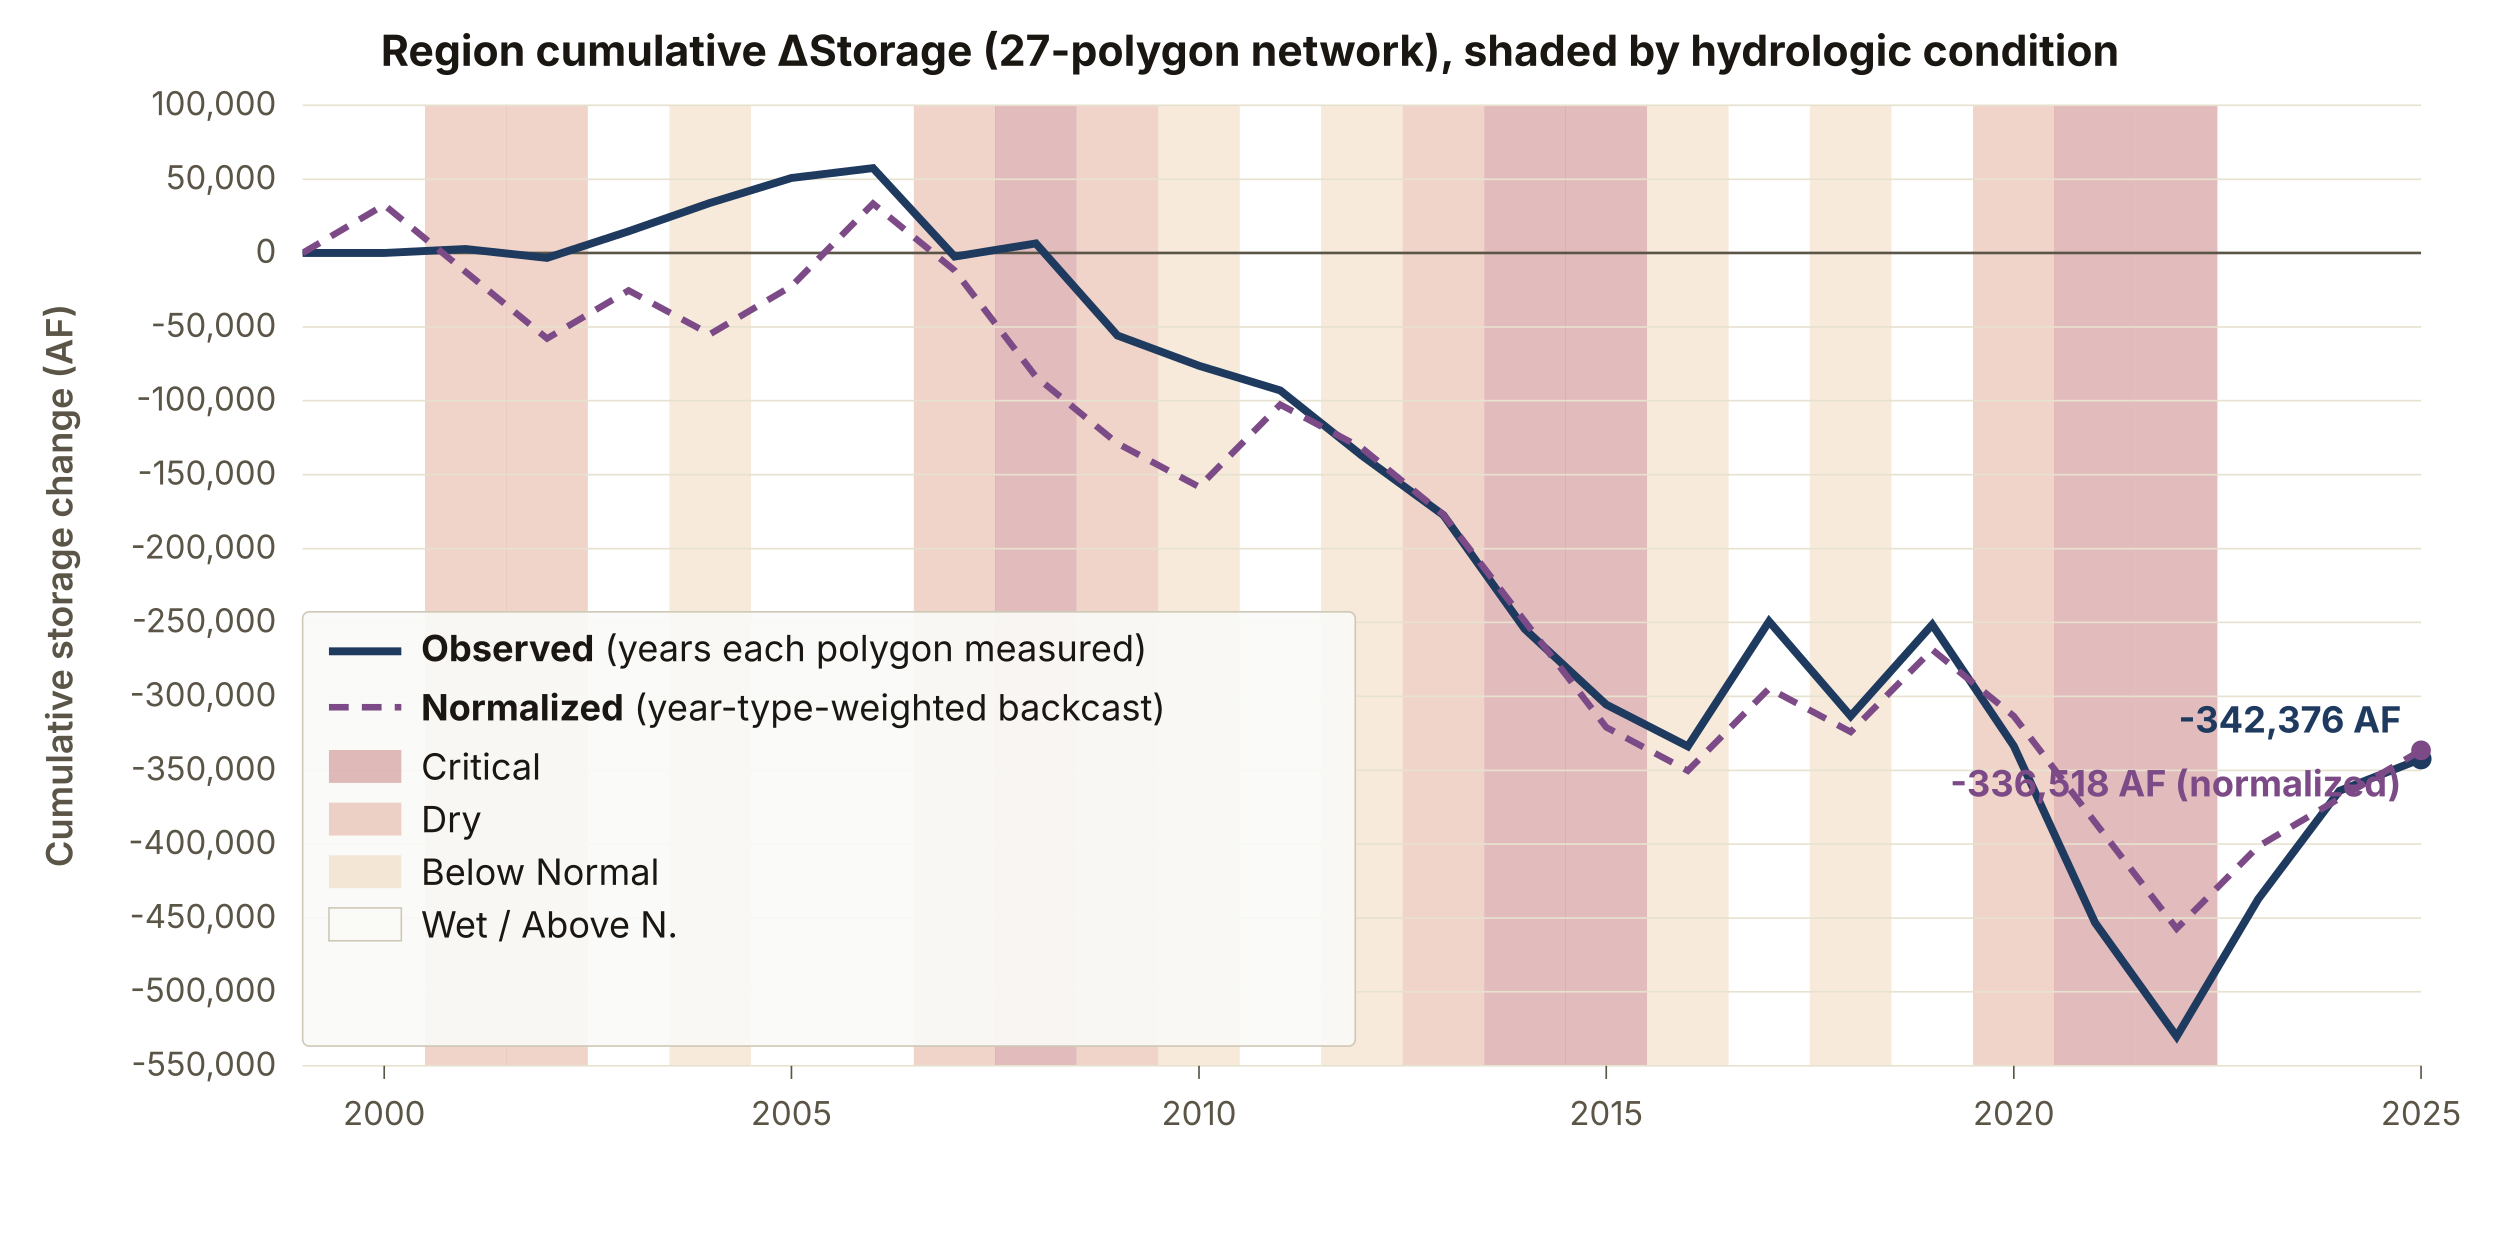
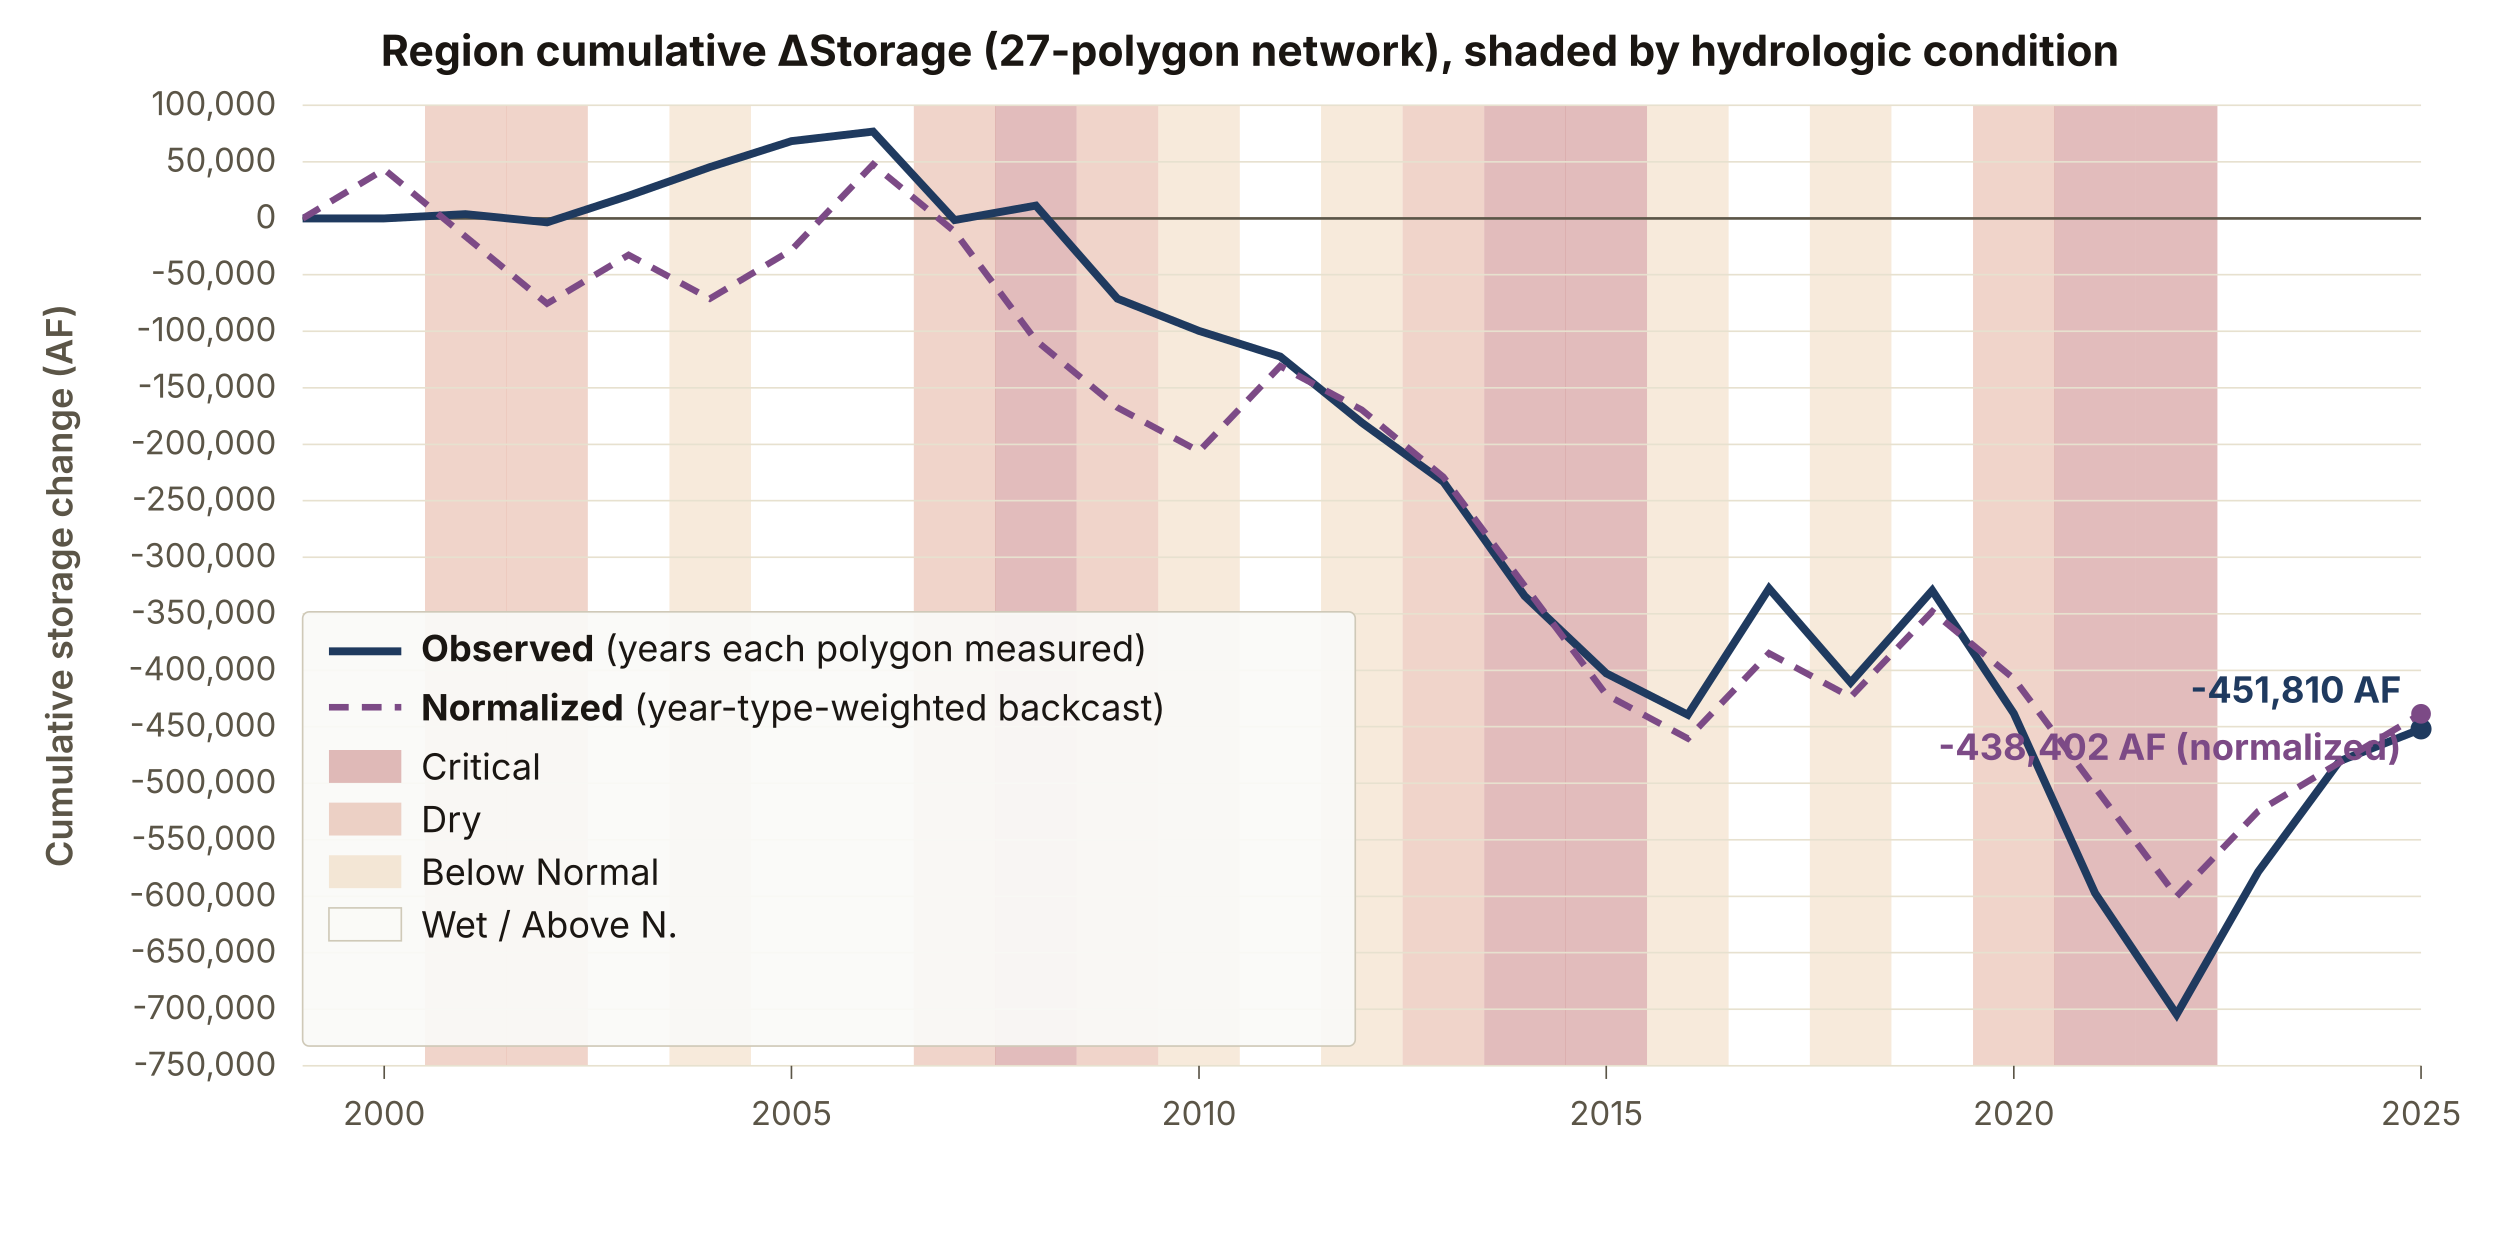
<svg xmlns="http://www.w3.org/2000/svg" viewBox="0 0 760 380" style="background:#fafaf7;font-family:'Inter',ui-sans-serif,system-ui;width:100%;height:auto;display:block;">
  <defs>
    <clipPath id="ts-clip">
      <rect x="92" y="32" width="644" height="292" />
    </clipPath>
  </defs>
  <text x="380.0" y="20" text-anchor="middle" font-size="13" font-weight="700" fill="#1a1612">Region cumulative ΔStorage (27-polygon network), shaded by hydrologic condition</text>
  <rect x="129.2" y="32" width="24.8" height="292" fill="#c75a35" fill-opacity="0.26" />
  <rect x="153.9" y="32" width="24.8" height="292" fill="#c75a35" fill-opacity="0.26" />
  <rect x="203.5" y="32" width="24.8" height="292" fill="#d99a4f" fill-opacity="0.2" />
  <rect x="277.8" y="32" width="24.8" height="292" fill="#c75a35" fill-opacity="0.26" />
  <rect x="302.5" y="32" width="24.8" height="292" fill="#a32d2d" fill-opacity="0.32" />
  <rect x="327.3" y="32" width="24.8" height="292" fill="#c75a35" fill-opacity="0.26" />
  <rect x="352.1" y="32" width="24.8" height="292" fill="#d99a4f" fill-opacity="0.2" />
  <rect x="401.6" y="32" width="24.8" height="292" fill="#d99a4f" fill-opacity="0.2" />
  <rect x="426.4" y="32" width="24.8" height="292" fill="#c75a35" fill-opacity="0.26" />
  <rect x="451.2" y="32" width="24.8" height="292" fill="#a32d2d" fill-opacity="0.32" />
  <rect x="475.9" y="32" width="24.8" height="292" fill="#a32d2d" fill-opacity="0.32" />
  <rect x="500.7" y="32" width="24.8" height="292" fill="#d99a4f" fill-opacity="0.2" />
  <rect x="550.2" y="32" width="24.8" height="292" fill="#d99a4f" fill-opacity="0.2" />
  <rect x="599.8" y="32" width="24.8" height="292" fill="#c75a35" fill-opacity="0.26" />
  <rect x="624.5" y="32" width="24.8" height="292" fill="#a32d2d" fill-opacity="0.32" />
  <rect x="649.3" y="32" width="24.8" height="292" fill="#a32d2d" fill-opacity="0.32" />
  <line x1="92" y1="324.0" x2="736" y2="324.0" stroke="#e7e1cf" stroke-width="0.5" />
-   <text x="84" y="327.0" text-anchor="end" font-size="10" fill="#5b5547">-550,000</text>
-   <line x1="92" y1="301.5" x2="736" y2="301.5" stroke="#e7e1cf" stroke-width="0.5" />
-   <text x="84" y="304.5" text-anchor="end" font-size="10" fill="#5b5547">-500,000</text>
-   <line x1="92" y1="279.1" x2="736" y2="279.1" stroke="#e7e1cf" stroke-width="0.5" />
-   <text x="84" y="282.1" text-anchor="end" font-size="10" fill="#5b5547">-450,000</text>
-   <line x1="92" y1="256.6" x2="736" y2="256.6" stroke="#e7e1cf" stroke-width="0.5" />
-   <text x="84" y="259.6" text-anchor="end" font-size="10" fill="#5b5547">-400,000</text>
-   <line x1="92" y1="234.2" x2="736" y2="234.2" stroke="#e7e1cf" stroke-width="0.5" />
-   <text x="84" y="237.2" text-anchor="end" font-size="10" fill="#5b5547">-350,000</text>
-   <line x1="92" y1="211.7" x2="736" y2="211.7" stroke="#e7e1cf" stroke-width="0.5" />
-   <text x="84" y="214.7" text-anchor="end" font-size="10" fill="#5b5547">-300,000</text>
-   <line x1="92" y1="189.2" x2="736" y2="189.2" stroke="#e7e1cf" stroke-width="0.5" />
-   <text x="84" y="192.2" text-anchor="end" font-size="10" fill="#5b5547">-250,000</text>
-   <line x1="92" y1="166.8" x2="736" y2="166.8" stroke="#e7e1cf" stroke-width="0.5" />
-   <text x="84" y="169.8" text-anchor="end" font-size="10" fill="#5b5547">-200,000</text>
-   <line x1="92" y1="144.3" x2="736" y2="144.3" stroke="#e7e1cf" stroke-width="0.5" />
-   <text x="84" y="147.3" text-anchor="end" font-size="10" fill="#5b5547">-150,000</text>
-   <line x1="92" y1="121.8" x2="736" y2="121.8" stroke="#e7e1cf" stroke-width="0.5" />
-   <text x="84" y="124.8" text-anchor="end" font-size="10" fill="#5b5547">-100,000</text>
-   <line x1="92" y1="99.4" x2="736" y2="99.4" stroke="#e7e1cf" stroke-width="0.5" />
-   <text x="84" y="102.4" text-anchor="end" font-size="10" fill="#5b5547">-50,000</text>
-   <line x1="92" y1="76.9" x2="736" y2="76.9" stroke="#e7e1cf" stroke-width="0.5" />
-   <text x="84" y="79.9" text-anchor="end" font-size="10" fill="#5b5547">0</text>
-   <line x1="92" y1="54.5" x2="736" y2="54.5" stroke="#e7e1cf" stroke-width="0.5" />
-   <text x="84" y="57.5" text-anchor="end" font-size="10" fill="#5b5547">50,000</text>
+   <text x="84" y="327.0" text-anchor="end" font-size="10" fill="#5b5547">-750,000</text>
+   <line x1="92" y1="306.8" x2="736" y2="306.8" stroke="#e7e1cf" stroke-width="0.5" />
+   <text x="84" y="309.8" text-anchor="end" font-size="10" fill="#5b5547">-700,000</text>
+   <line x1="92" y1="289.6" x2="736" y2="289.6" stroke="#e7e1cf" stroke-width="0.5" />
+   <text x="84" y="292.6" text-anchor="end" font-size="10" fill="#5b5547">-650,000</text>
+   <line x1="92" y1="272.5" x2="736" y2="272.5" stroke="#e7e1cf" stroke-width="0.5" />
+   <text x="84" y="275.5" text-anchor="end" font-size="10" fill="#5b5547">-600,000</text>
+   <line x1="92" y1="255.3" x2="736" y2="255.3" stroke="#e7e1cf" stroke-width="0.5" />
+   <text x="84" y="258.3" text-anchor="end" font-size="10" fill="#5b5547">-550,000</text>
+   <line x1="92" y1="238.1" x2="736" y2="238.1" stroke="#e7e1cf" stroke-width="0.5" />
+   <text x="84" y="241.1" text-anchor="end" font-size="10" fill="#5b5547">-500,000</text>
+   <line x1="92" y1="220.9" x2="736" y2="220.9" stroke="#e7e1cf" stroke-width="0.5" />
+   <text x="84" y="223.9" text-anchor="end" font-size="10" fill="#5b5547">-450,000</text>
+   <line x1="92" y1="203.8" x2="736" y2="203.8" stroke="#e7e1cf" stroke-width="0.5" />
+   <text x="84" y="206.8" text-anchor="end" font-size="10" fill="#5b5547">-400,000</text>
+   <line x1="92" y1="186.6" x2="736" y2="186.6" stroke="#e7e1cf" stroke-width="0.5" />
+   <text x="84" y="189.6" text-anchor="end" font-size="10" fill="#5b5547">-350,000</text>
+   <line x1="92" y1="169.4" x2="736" y2="169.4" stroke="#e7e1cf" stroke-width="0.5" />
+   <text x="84" y="172.4" text-anchor="end" font-size="10" fill="#5b5547">-300,000</text>
+   <line x1="92" y1="152.2" x2="736" y2="152.2" stroke="#e7e1cf" stroke-width="0.5" />
+   <text x="84" y="155.2" text-anchor="end" font-size="10" fill="#5b5547">-250,000</text>
+   <line x1="92" y1="135.1" x2="736" y2="135.1" stroke="#e7e1cf" stroke-width="0.5" />
+   <text x="84" y="138.1" text-anchor="end" font-size="10" fill="#5b5547">-200,000</text>
+   <line x1="92" y1="117.9" x2="736" y2="117.9" stroke="#e7e1cf" stroke-width="0.5" />
+   <text x="84" y="120.9" text-anchor="end" font-size="10" fill="#5b5547">-150,000</text>
+   <line x1="92" y1="100.7" x2="736" y2="100.7" stroke="#e7e1cf" stroke-width="0.5" />
+   <text x="84" y="103.7" text-anchor="end" font-size="10" fill="#5b5547">-100,000</text>
+   <line x1="92" y1="83.5" x2="736" y2="83.5" stroke="#e7e1cf" stroke-width="0.5" />
+   <text x="84" y="86.5" text-anchor="end" font-size="10" fill="#5b5547">-50,000</text>
+   <line x1="92" y1="66.4" x2="736" y2="66.4" stroke="#e7e1cf" stroke-width="0.5" />
+   <text x="84" y="69.4" text-anchor="end" font-size="10" fill="#5b5547">0</text>
+   <line x1="92" y1="49.2" x2="736" y2="49.2" stroke="#e7e1cf" stroke-width="0.5" />
+   <text x="84" y="52.2" text-anchor="end" font-size="10" fill="#5b5547">50,000</text>
  <line x1="92" y1="32.0" x2="736" y2="32.0" stroke="#e7e1cf" stroke-width="0.5" />
  <text x="84" y="35.0" text-anchor="end" font-size="10" fill="#5b5547">100,000</text>
-   <line x1="92" y1="76.9" x2="736" y2="76.9" stroke="#5b5547" stroke-width="0.8" />
+   <line x1="92" y1="66.4" x2="736" y2="66.4" stroke="#5b5547" stroke-width="0.8" />
  <line x1="116.8" y1="324" x2="116.8" y2="328" stroke="#5b5547" stroke-width="0.5" />
  <text x="116.8" y="342" text-anchor="middle" font-size="10" fill="#5b5547">2000</text>
  <line x1="240.6" y1="324" x2="240.6" y2="328" stroke="#5b5547" stroke-width="0.5" />
  <text x="240.6" y="342" text-anchor="middle" font-size="10" fill="#5b5547">2005</text>
  <line x1="364.5" y1="324" x2="364.5" y2="328" stroke="#5b5547" stroke-width="0.5" />
  <text x="364.5" y="342" text-anchor="middle" font-size="10" fill="#5b5547">2010</text>
  <line x1="488.3" y1="324" x2="488.3" y2="328" stroke="#5b5547" stroke-width="0.5" />
  <text x="488.3" y="342" text-anchor="middle" font-size="10" fill="#5b5547">2015</text>
  <line x1="612.2" y1="324" x2="612.2" y2="328" stroke="#5b5547" stroke-width="0.5" />
  <text x="612.2" y="342" text-anchor="middle" font-size="10" fill="#5b5547">2020</text>
  <line x1="736.0" y1="324" x2="736.0" y2="328" stroke="#5b5547" stroke-width="0.5" />
  <text x="736.0" y="342" text-anchor="middle" font-size="10" fill="#5b5547">2025</text>
  <text x="22" y="178.0" transform="rotate(-90,22,178.0)" text-anchor="middle" font-size="11" fill="#5b5547" font-weight="600">Cumulative storage change (AF)</text>
-   <polyline points="92.0,76.9 116.8,76.9 141.5,75.7 166.3,78.4 191.1,70.3 215.8,61.7 240.6,54.1 265.4,51.1 290.2,78.0 314.9,74.0 339.7,102.0 364.5,111.2 389.2,118.7 414.0,138.5 438.8,156.6 463.5,191.2 488.3,214.2 513.1,226.9 537.8,188.9 562.6,217.7 587.4,189.9 612.2,226.8 636.9,280.5 661.7,315.1 686.5,273.3 711.2,240.4 736.0,230.7" fill="none" stroke="#1f3a5f" stroke-width="2.4" clip-path="url(#ts-clip)" />
-   <circle cx="736.0" cy="230.7" r="3.2" fill="#1f3a5f" />
-   <text x="730.0" y="222.7" text-anchor="end" font-size="11" font-weight="700" fill="#1f3a5f">-342,376 AF</text>
-   <polyline points="92.0,76.9 116.8,62.3 141.5,82.6 166.3,102.9 191.1,88.3 215.8,101.6 240.6,87.0 265.4,61.9 290.2,82.2 314.9,114.5 339.7,134.8 364.5,148.0 389.2,123.0 414.0,136.2 438.8,156.5 463.5,188.8 488.3,221.1 513.1,234.3 537.8,209.3 562.6,222.5 587.4,197.5 612.2,217.7 636.9,250.0 661.7,282.3 686.5,257.3 711.2,242.7 736.0,228.1" fill="none" stroke="#7c4a86" stroke-width="2.0" stroke-dasharray="6,4" clip-path="url(#ts-clip)" />
-   <circle cx="736.0" cy="228.1" r="3.0" fill="#7c4a86" />
-   <text x="730.0" y="242.1" text-anchor="end" font-size="11" font-weight="700" fill="#7c4a86">-336,518 AF (normalized)</text>
+   <polyline points="92.0,66.4 116.8,66.4 141.5,65.1 166.3,67.6 191.1,59.5 215.8,50.8 240.6,42.9 265.4,40.0 290.2,66.9 314.9,62.5 339.7,90.8 364.5,100.6 389.2,108.4 414.0,128.5 438.8,146.5 463.5,181.2 488.3,204.7 513.1,217.3 537.8,178.9 562.6,207.5 587.4,179.5 612.2,216.9 636.9,271.5 661.7,308.4 686.5,265.0 711.2,231.4 736.0,221.6" fill="none" stroke="#1f3a5f" stroke-width="2.4" clip-path="url(#ts-clip)" />
+   <circle cx="736.0" cy="221.6" r="3.2" fill="#1f3a5f" />
+   <text x="730.0" y="213.6" text-anchor="end" font-size="11" font-weight="700" fill="#1f3a5f">-451,810 AF</text>
+   <polyline points="92.0,66.4 116.8,51.5 141.5,71.9 166.3,92.3 191.1,77.5 215.8,90.8 240.6,76.0 265.4,50.0 290.2,70.4 314.9,103.5 339.7,123.9 364.5,137.2 389.2,111.3 414.0,124.6 438.8,145.0 463.5,178.1 488.3,211.2 513.1,224.5 537.8,198.6 562.6,211.9 587.4,185.9 612.2,206.3 636.9,239.4 661.7,272.5 686.5,246.6 711.2,231.8 736.0,217.0" fill="none" stroke="#7c4a86" stroke-width="2.0" stroke-dasharray="6,4" clip-path="url(#ts-clip)" />
+   <circle cx="736.0" cy="217.0" r="3.0" fill="#7c4a86" />
+   <text x="730.0" y="231.0" text-anchor="end" font-size="11" font-weight="700" fill="#7c4a86">-438,402 AF (normalized)</text>
  <g transform="translate(100,208)">
    <rect x="-8" y="-22" width="320" height="132" fill="#fafaf7" fill-opacity="0.92" stroke="#cfc9b8" stroke-width="0.5" rx="2" />
    <line x1="0" y1="-10" x2="22" y2="-10" stroke="#1f3a5f" stroke-width="2.4" />
    <text x="28" y="-7" font-size="11" fill="#1a1612">
      <tspan font-weight="700">Observed</tspan> (years each polygon measured)</text>
    <line x1="0" y1="7" x2="22" y2="7" stroke="#7c4a86" stroke-width="2.0" stroke-dasharray="6,4" />
    <text x="28" y="11" font-size="11" fill="#1a1612">
      <tspan font-weight="700">Normalized</tspan> (year-type-weighted backcast)</text>
    <rect x="0" y="20" width="22" height="10" fill="#a32d2d" fill-opacity="0.32" />
    <text x="28" y="29" font-size="11" fill="#1a1612">Critical</text>
    <rect x="0" y="36" width="22" height="10" fill="#c75a35" fill-opacity="0.26" />
    <text x="28" y="45" font-size="11" fill="#1a1612">Dry</text>
    <rect x="0" y="52" width="22" height="10" fill="#d99a4f" fill-opacity="0.2" />
    <text x="28" y="61" font-size="11" fill="#1a1612">Below Normal</text>
    <rect x="0" y="68" width="22" height="10" fill="#fafaf7" stroke="#cfc9b8" stroke-width="0.5" />
    <text x="28" y="77" font-size="11" fill="#1a1612">Wet / Above N.</text>
  </g>
</svg>
